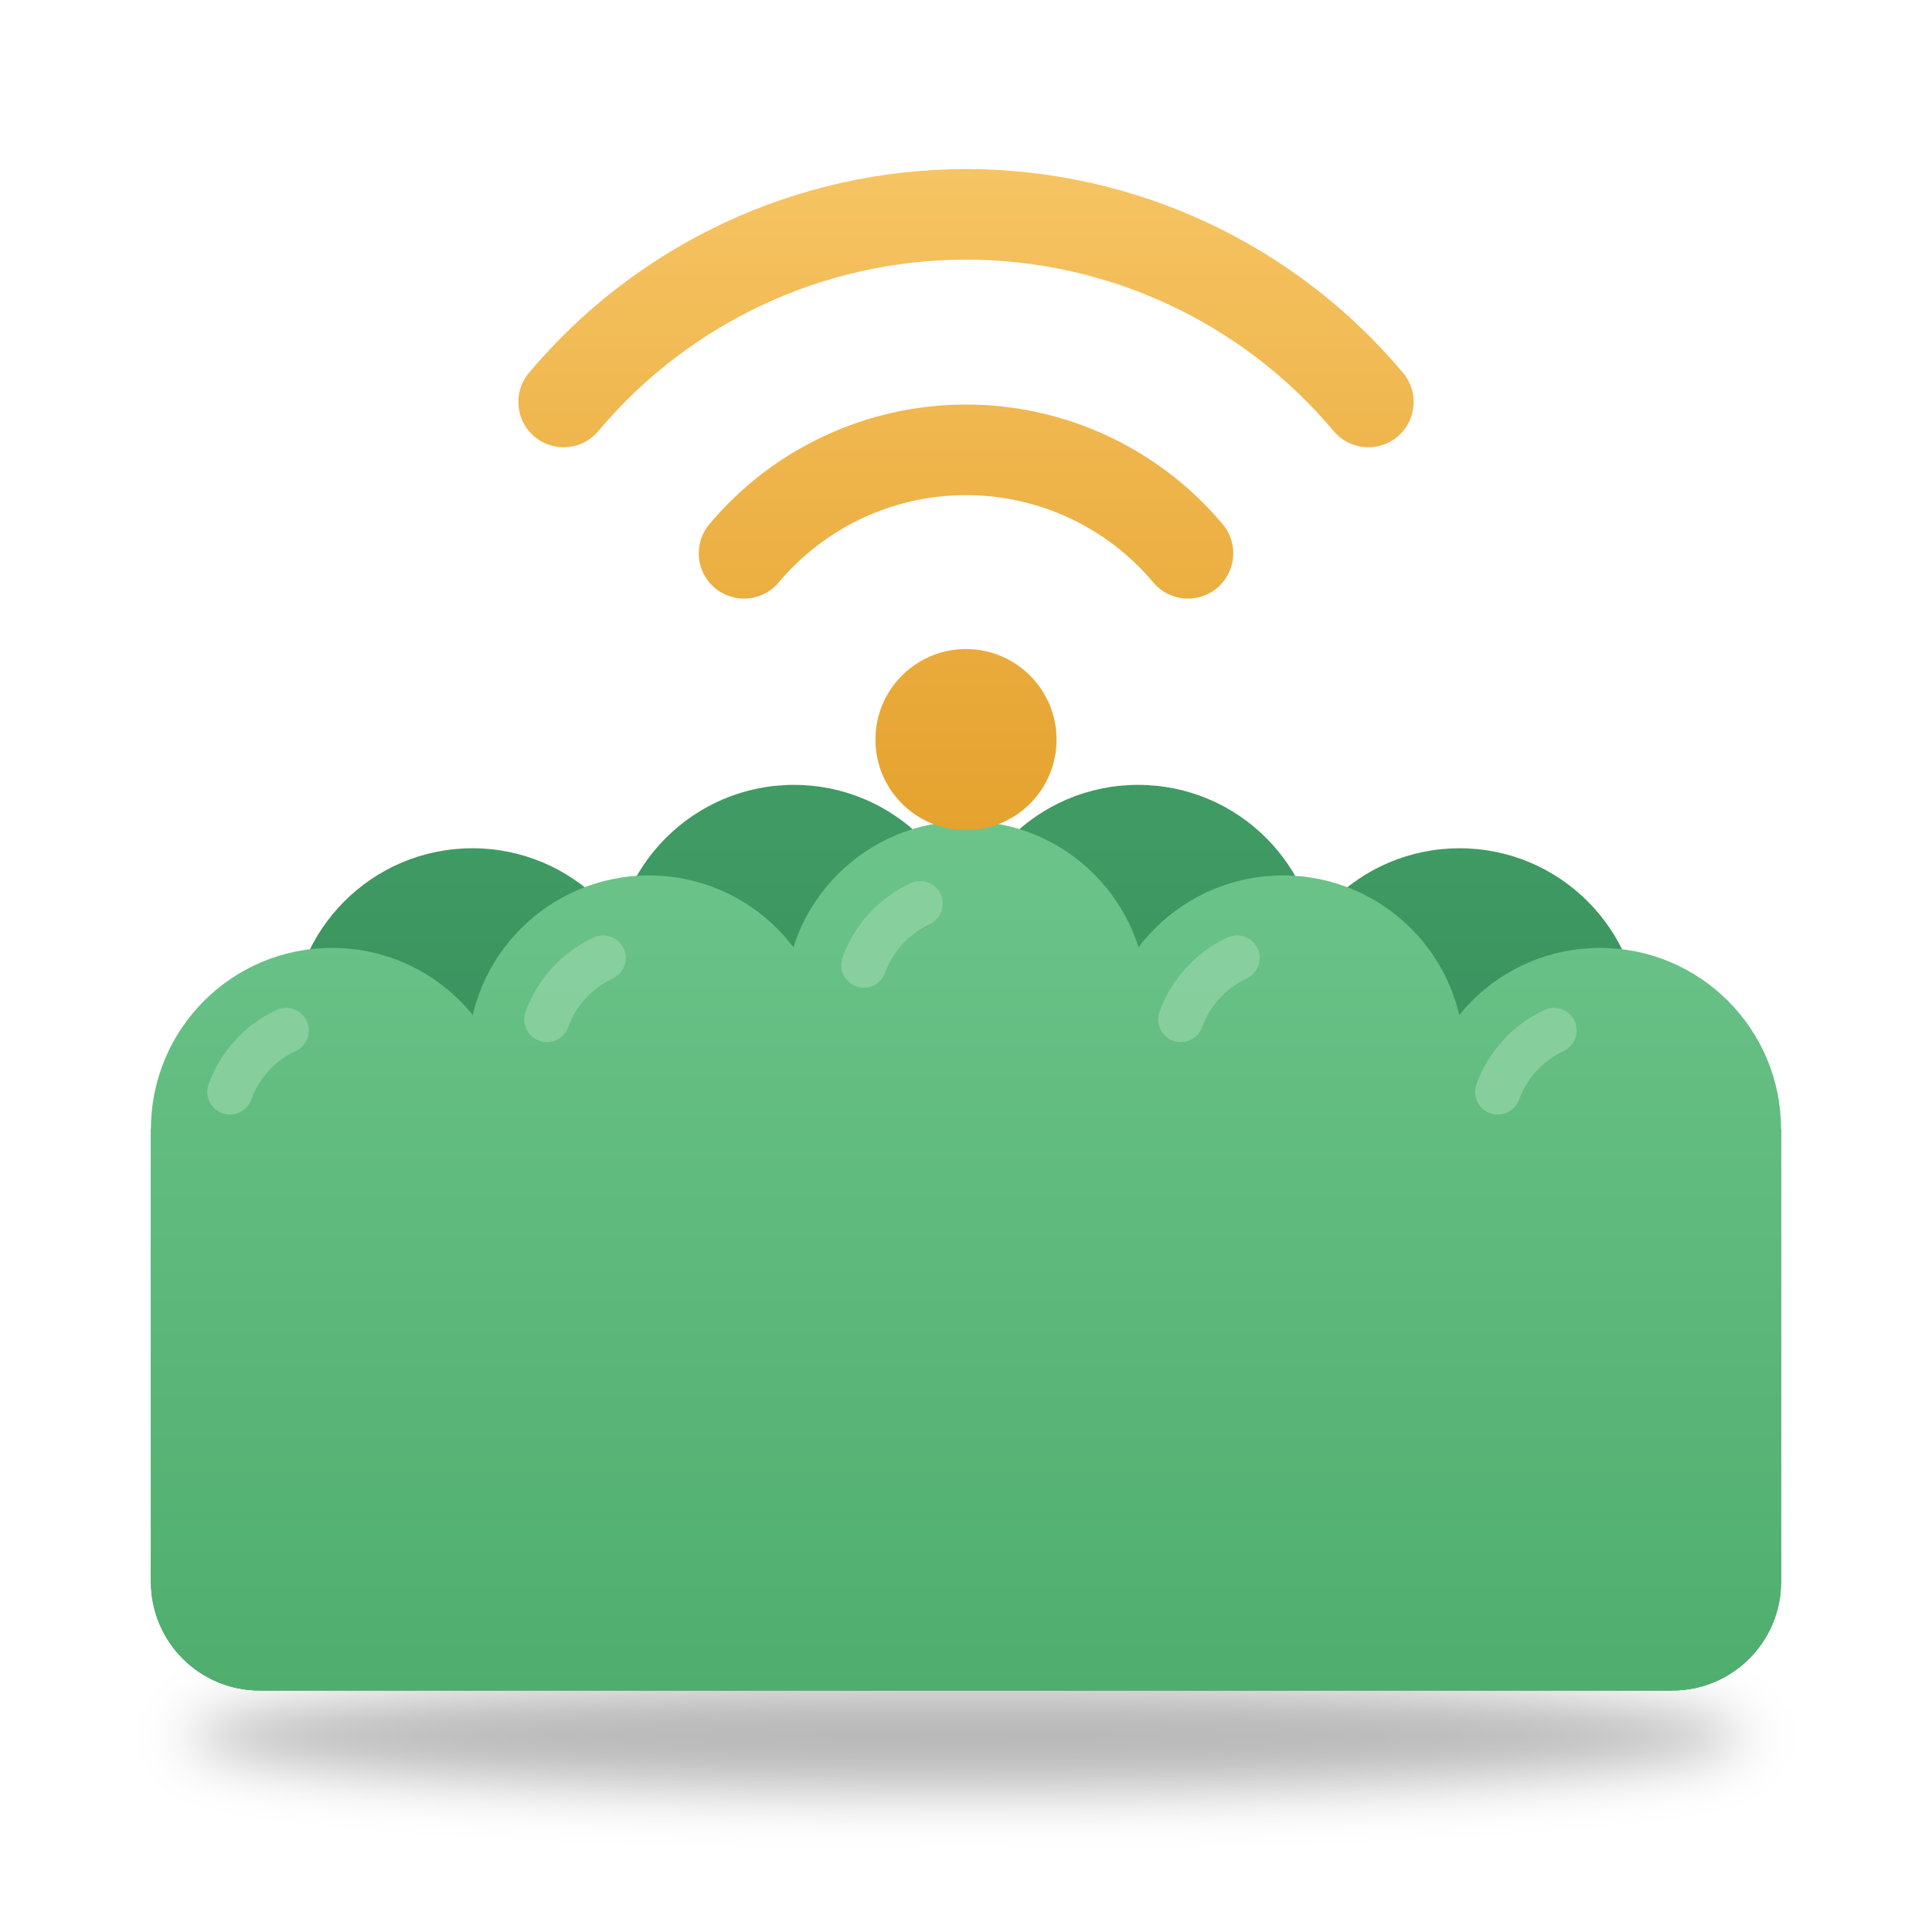
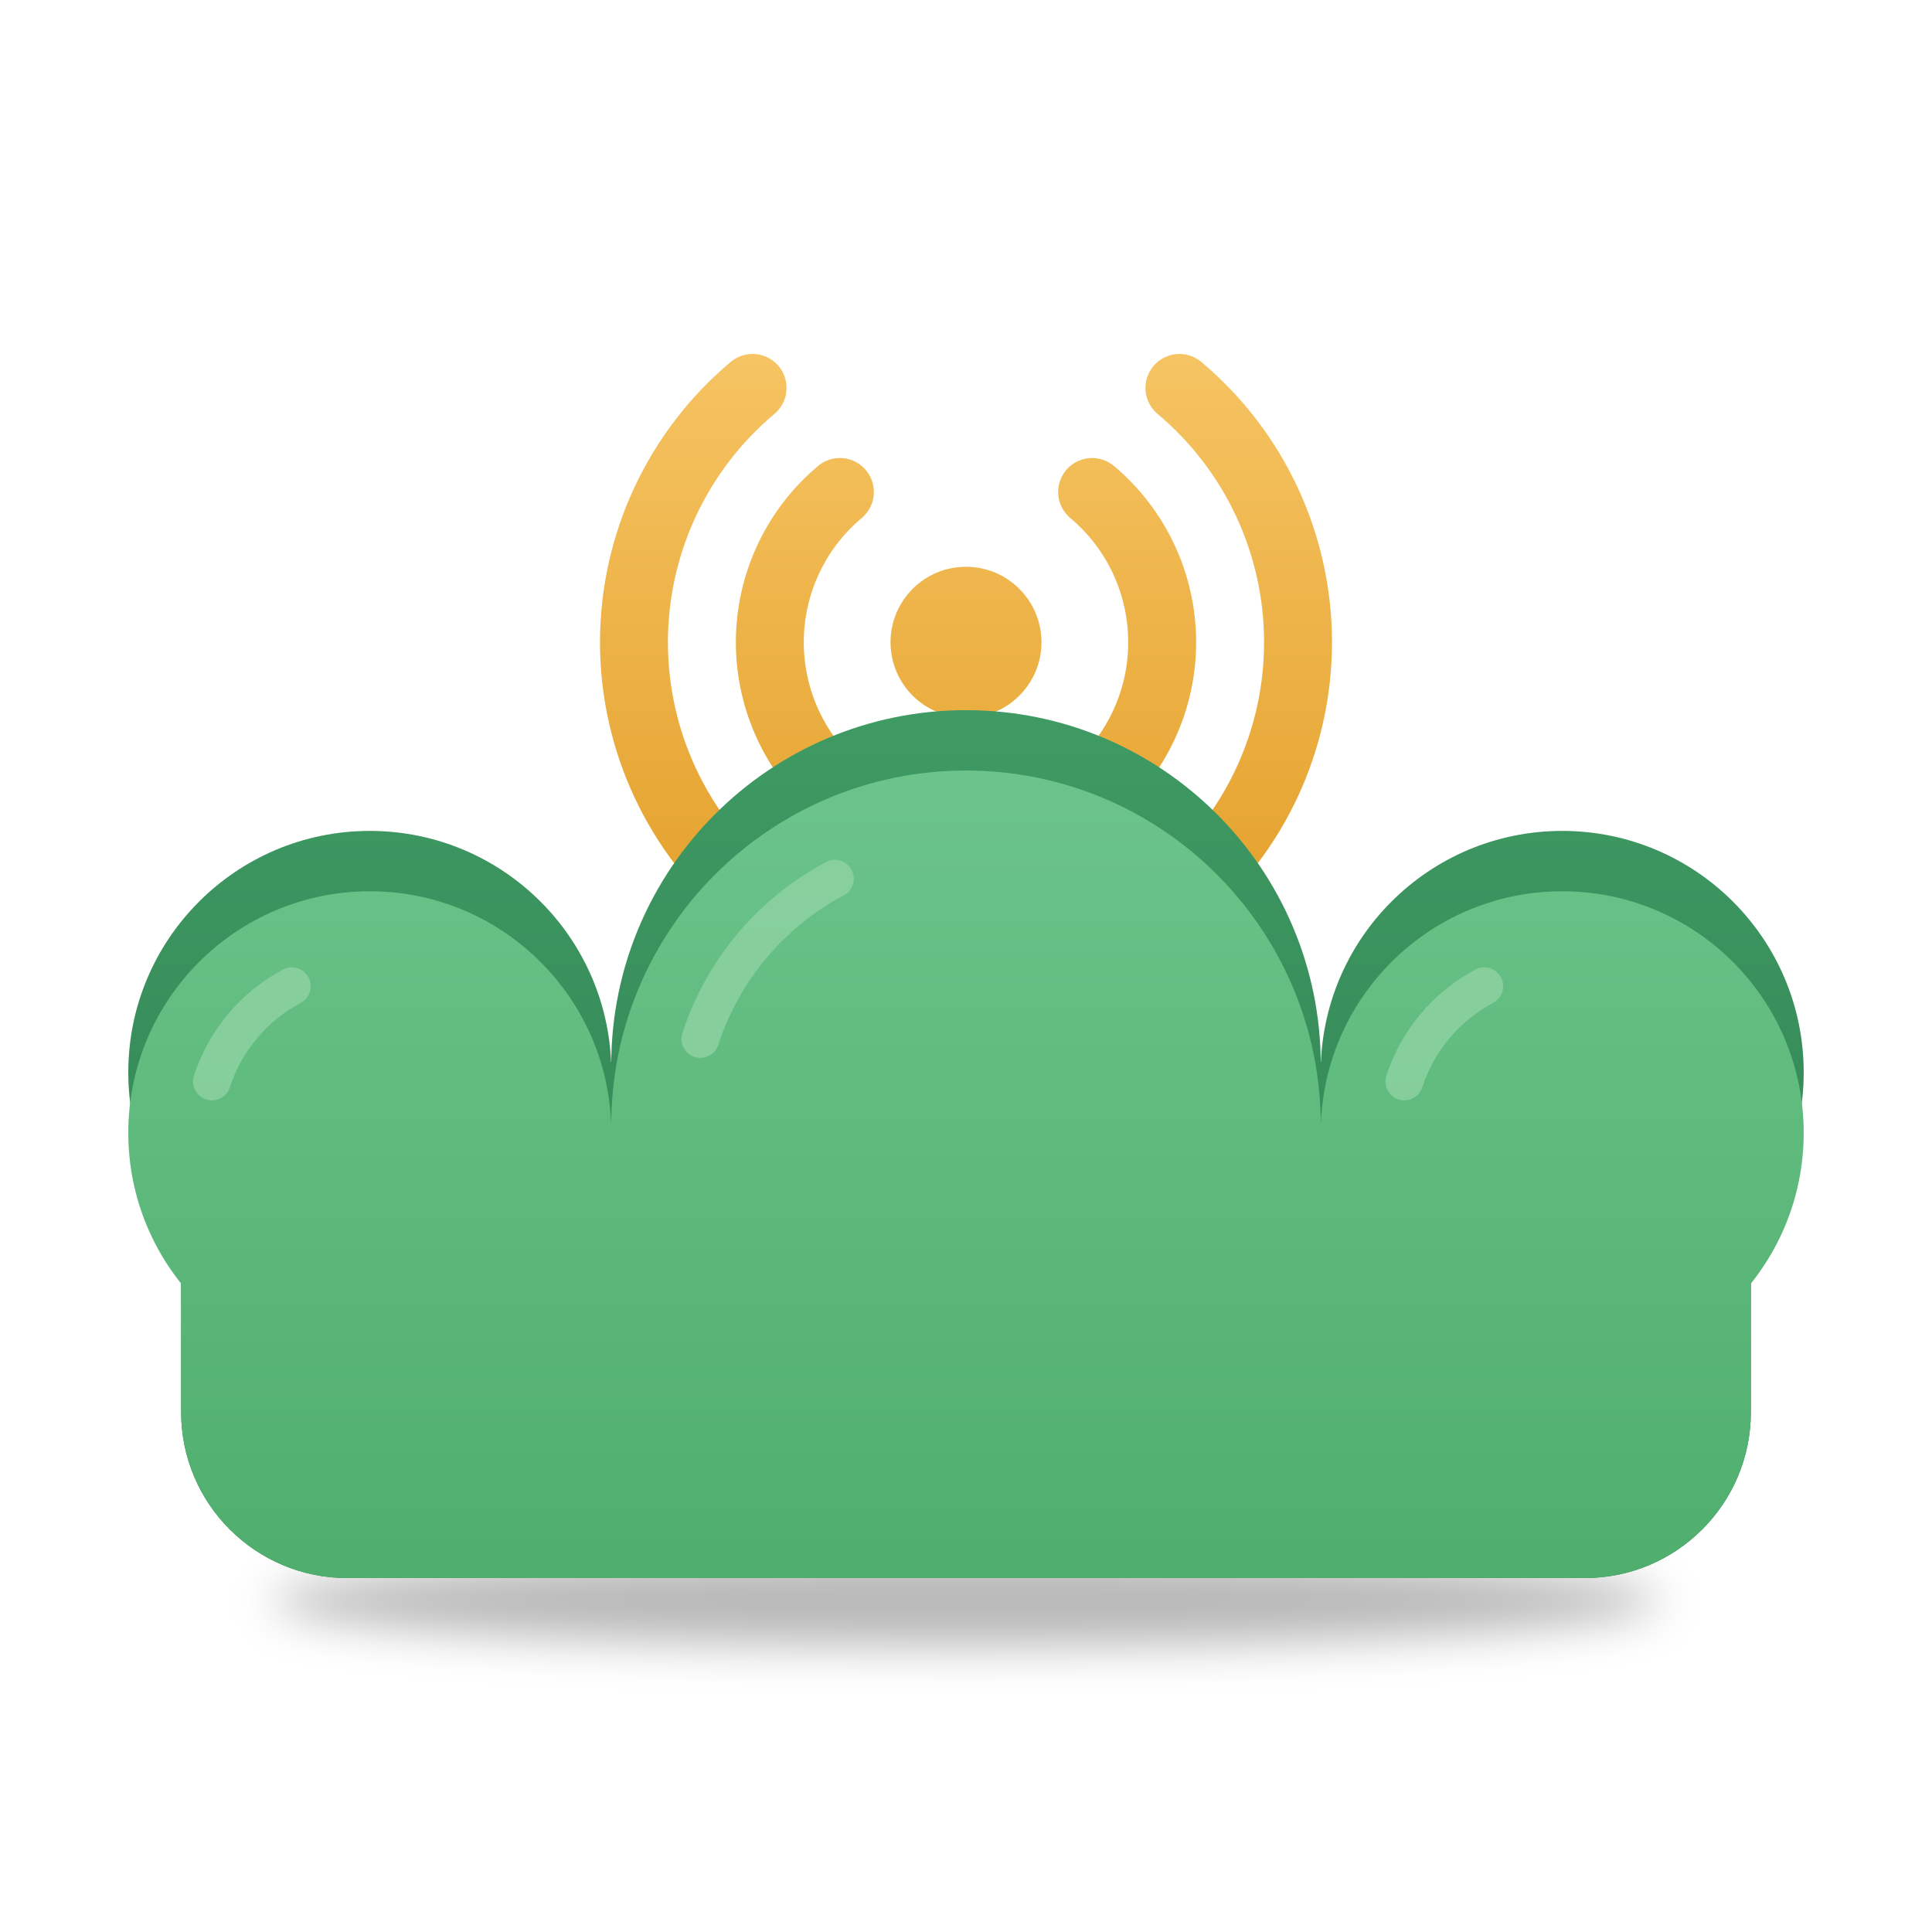
<svg xmlns="http://www.w3.org/2000/svg" viewBox="0 0 256 256" width="256" height="256">
  <defs>
-     <linearGradient id="back" gradientUnits="userSpaceOnUse" x1="0" y1="118" x2="0" y2="212">
+     <linearGradient id="back" gradientUnits="userSpaceOnUse" x1="0" y1="94.1" x2="0" y2="209.1">
      <stop offset="0" stop-color="#3F9A63" />
      <stop offset="1" stop-color="#2E7D4F" />
    </linearGradient>
-     <linearGradient id="front" gradientUnits="userSpaceOnUse" x1="0" y1="116" x2="0" y2="212">
+     <linearGradient id="front" gradientUnits="userSpaceOnUse" x1="0" y1="102.1" x2="0" y2="209.1">
      <stop offset="0" stop-color="#6CC48A" />
      <stop offset="1" stop-color="#4FAE6E" />
    </linearGradient>
-     <linearGradient id="amber" gradientUnits="userSpaceOnUse" x1="0" y1="44" x2="0" y2="117">
+     <linearGradient id="amber" gradientUnits="userSpaceOnUse" x1="0" y1="46.9" x2="0" y2="118.81">
      <stop offset="0" stop-color="#F6C463" />
      <stop offset="1" stop-color="#E5A22E" />
    </linearGradient>
    <filter id="soft" x="-20%" y="-300%" width="140%" height="700%">
      <feGaussianBlur stdDeviation="3" />
    </filter>
  </defs>
-   <g transform="translate(128 128) scale(1.2) translate(-128 -132)">
-     <ellipse cx="128" cy="217" rx="86" ry="6" fill="#000000" fill-opacity="0.28" filter="url(#soft)" />
-     <g fill="url(#back)">
-       <path d="M38 150 H218 V200 a12 12 0 0 1 -12 12 H50 a12 12 0 0 1 -12 -12 Z" />
-       <rect x="58" y="146" width="140" height="10" />
-       <circle cx="73.5" cy="139" r="20" />
-       <circle cx="109" cy="132" r="20" />
-       <circle cx="147" cy="132" r="20" />
-       <circle cx="182.5" cy="139" r="20" />
-     </g>
-     <g fill="url(#front)">
-       <path d="M38 150 H218 V200 a12 12 0 0 1 -12 12 H50 a12 12 0 0 1 -12 -12 Z" />
-       <rect x="58" y="146" width="140" height="10" />
-       <circle cx="58" cy="150" r="20" />
-       <circle cx="93" cy="142" r="20" />
-       <circle cx="128" cy="136" r="20" />
-       <circle cx="163" cy="142" r="20" />
-       <circle cx="198" cy="150" r="20" />
-     </g>
-     <g fill="none" stroke="#8FD3A4" stroke-width="5" stroke-linecap="round" stroke-opacity="0.8">
-       <path d="M46.72 145.90 A12 12 0 0 1 52.93 139.12" />
-       <path d="M81.72 137.90 A12 12 0 0 1 87.93 131.12" />
-       <path d="M116.72 131.90 A12 12 0 0 1 122.93 125.12" />
-       <path d="M151.72 137.90 A12 12 0 0 1 157.93 131.12" />
-       <path d="M186.72 145.90 A12 12 0 0 1 192.93 139.12" />
-     </g>
-     <g fill="url(#amber)" stroke="url(#amber)">
-       <circle cx="128" cy="107" r="10" stroke="none" />
-       <g fill="none" stroke-width="10" stroke-linecap="round">
-         <path d="M103.49 86.43 A32 32 0 0 1 152.51 86.43" />
-         <path d="M83.57 69.72 A58 58 0 0 1 172.43 69.72" />
-       </g>
+   <ellipse cx="128" cy="212.1" rx="92" ry="6" fill="#000000" fill-opacity="0.28" filter="url(#soft)" />
+   <g fill="url(#amber)" stroke="url(#amber)">
+     <circle cx="128" cy="85.1" r="10" stroke="none" />
+     <g fill="none" stroke-width="9" stroke-linecap="round">
+       <path d="M111.29 65.19 A26 26 0 0 0 111.29 105.02" />
+       <path d="M144.71 65.19 A26 26 0 0 1 144.71 105.02" />
+       <path d="M99.72 51.4 A44 44 0 0 0 99.72 118.81" />
+       <path d="M156.28 51.4 A44 44 0 0 1 156.28 118.81" />
    </g>
  </g>
+   <g fill="url(#back)">
+     <path d="M24 140.7 H232 V187.1 a22 22 0 0 1 -22 22 H46 a22 22 0 0 1 -22 -22 Z" />
+     <circle cx="49" cy="142.1" r="32" />
+     <circle cx="128" cy="141.11" r="47.01" />
+     <circle cx="207" cy="142.1" r="32" />
+   </g>
+   <g fill="url(#front)">
+     <path d="M24 148.7 H232 V187.1 a22 22 0 0 1 -22 22 H46 a22 22 0 0 1 -22 -22 Z" />
+     <circle cx="49" cy="150.1" r="32" />
+     <circle cx="128" cy="149.11" r="47.01" />
+     <circle cx="207" cy="150.1" r="32" />
+   </g>
+   <g fill="none" stroke="#8FD3A4" stroke-width="5" stroke-linecap="round" stroke-opacity="0.8">
+     <path d="M28.08 143.3 A22 22 0 0 1 38.67 130.68" />
+     <path d="M92.8 137.67 A37.01 37.01 0 0 1 110.63 116.43" />
+     <path d="M186.08 143.3 A22 22 0 0 1 196.67 130.68" />
+   </g>
</svg>
